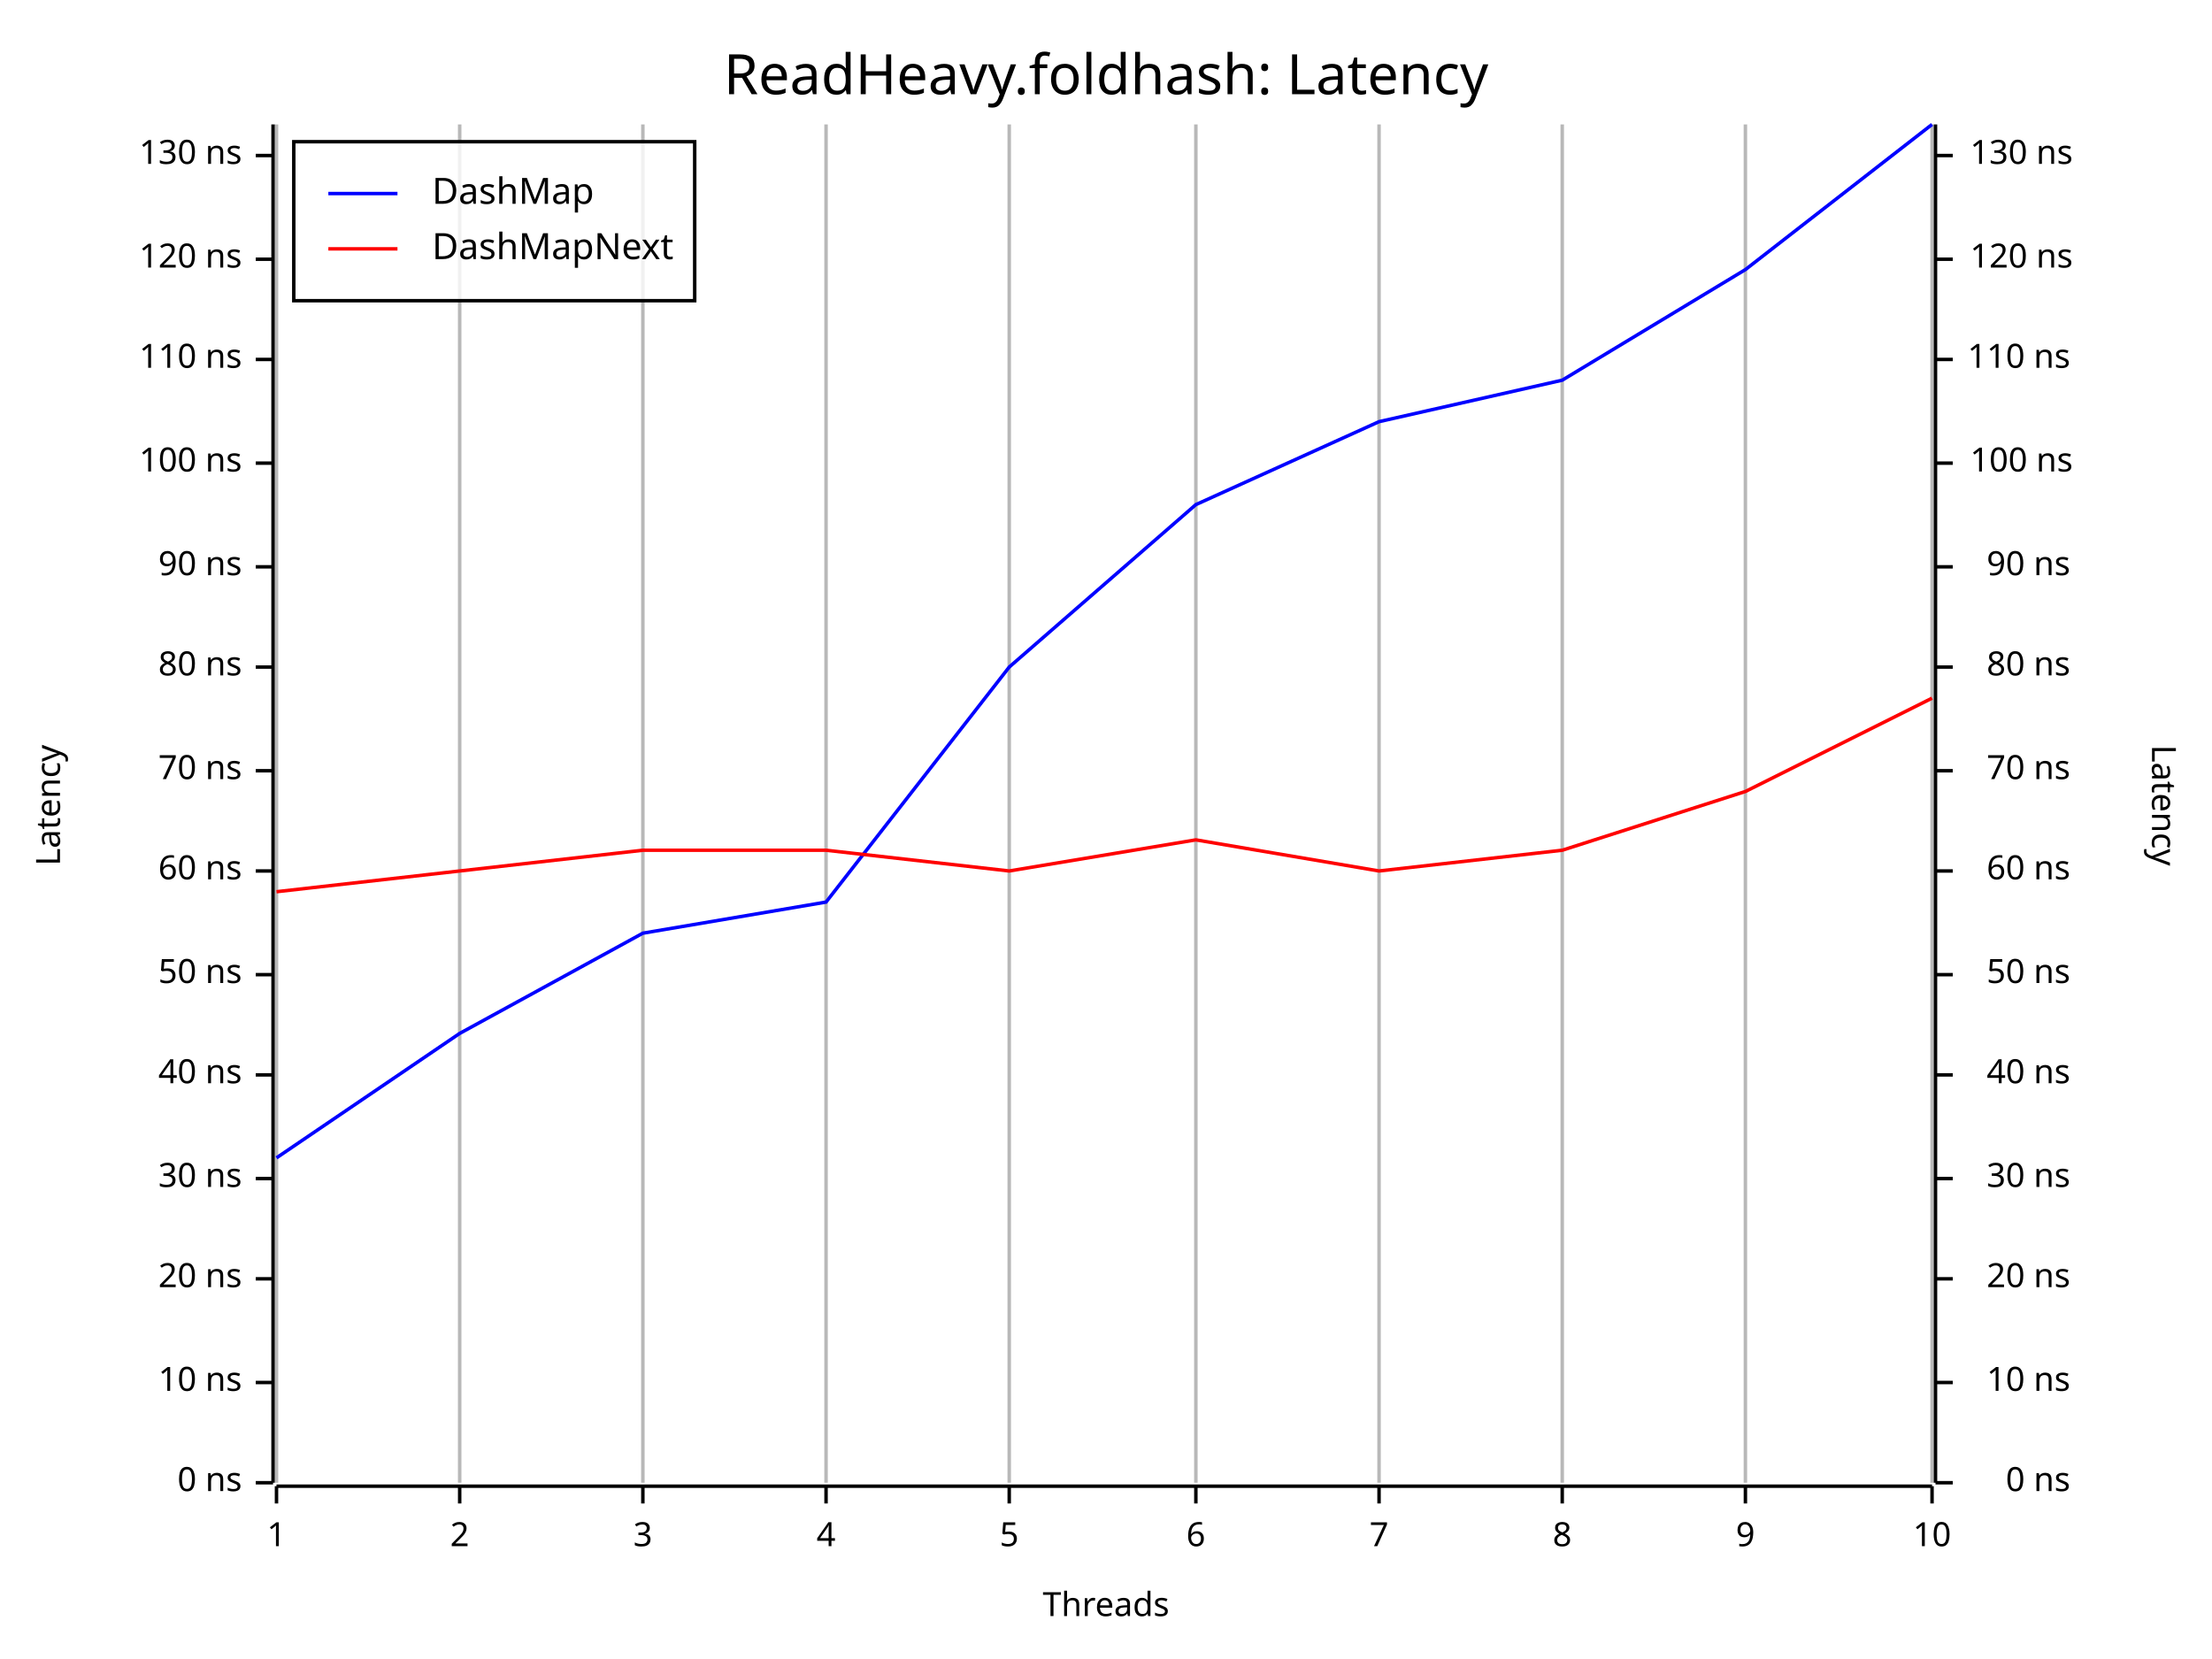
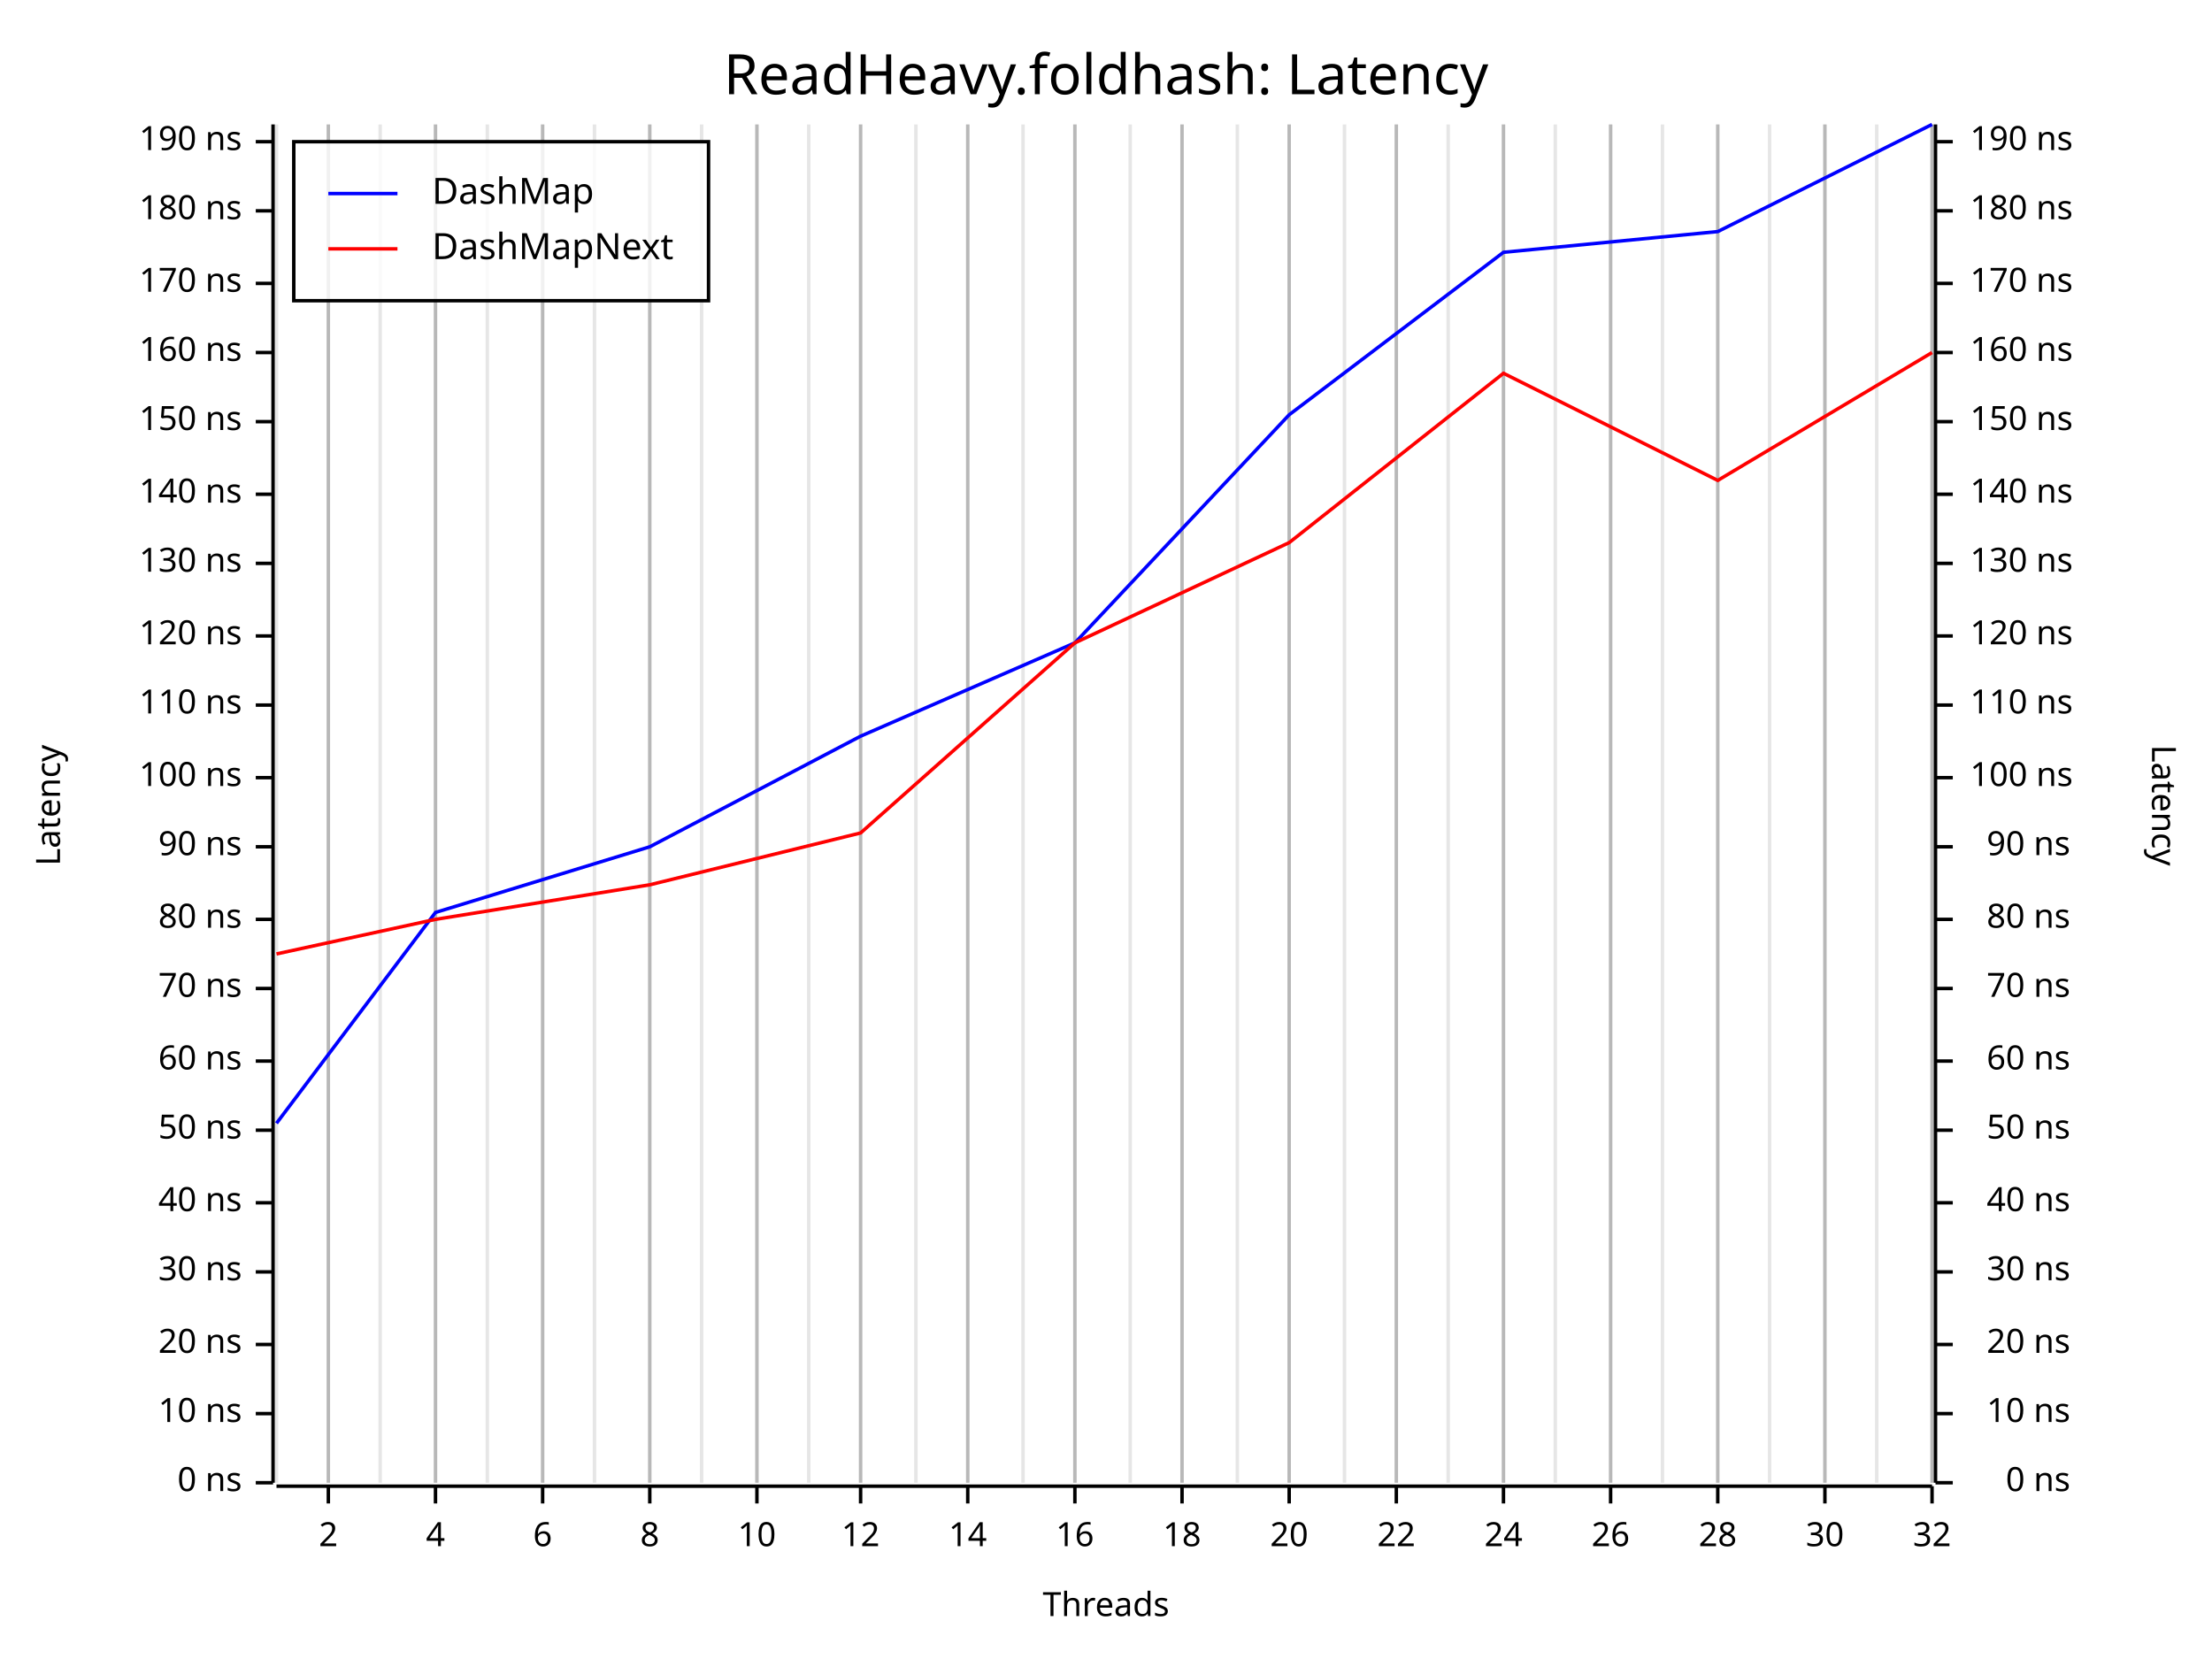
<svg xmlns="http://www.w3.org/2000/svg" width="640" height="480" viewBox="0 0 640 480">
  <rect x="0" y="0" width="640" height="480" opacity="1" fill="#FFFFFF" stroke="none" />
  <text x="320" y="15" dy="0.76em" text-anchor="middle" font-family="Fira Code" font-size="16.129" opacity="1" fill="#000000">
ReadHeavy.foldhash: Latency
</text>
  <line opacity="0.1" stroke="#000000" stroke-width="1" x1="80" y1="429" x2="80" y2="36" />
-   <line opacity="0.1" stroke="#000000" stroke-width="1" x1="133" y1="429" x2="133" y2="36" />
-   <line opacity="0.1" stroke="#000000" stroke-width="1" x1="186" y1="429" x2="186" y2="36" />
-   <line opacity="0.1" stroke="#000000" stroke-width="1" x1="239" y1="429" x2="239" y2="36" />
-   <line opacity="0.1" stroke="#000000" stroke-width="1" x1="292" y1="429" x2="292" y2="36" />
-   <line opacity="0.1" stroke="#000000" stroke-width="1" x1="346" y1="429" x2="346" y2="36" />
-   <line opacity="0.1" stroke="#000000" stroke-width="1" x1="399" y1="429" x2="399" y2="36" />
-   <line opacity="0.1" stroke="#000000" stroke-width="1" x1="452" y1="429" x2="452" y2="36" />
-   <line opacity="0.1" stroke="#000000" stroke-width="1" x1="505" y1="429" x2="505" y2="36" />
+   <line opacity="0.1" stroke="#000000" stroke-width="1" x1="95" y1="429" x2="95" y2="36" />
+   <line opacity="0.1" stroke="#000000" stroke-width="1" x1="110" y1="429" x2="110" y2="36" />
+   <line opacity="0.1" stroke="#000000" stroke-width="1" x1="126" y1="429" x2="126" y2="36" />
+   <line opacity="0.1" stroke="#000000" stroke-width="1" x1="141" y1="429" x2="141" y2="36" />
+   <line opacity="0.1" stroke="#000000" stroke-width="1" x1="157" y1="429" x2="157" y2="36" />
+   <line opacity="0.1" stroke="#000000" stroke-width="1" x1="172" y1="429" x2="172" y2="36" />
+   <line opacity="0.1" stroke="#000000" stroke-width="1" x1="188" y1="429" x2="188" y2="36" />
+   <line opacity="0.1" stroke="#000000" stroke-width="1" x1="203" y1="429" x2="203" y2="36" />
+   <line opacity="0.1" stroke="#000000" stroke-width="1" x1="219" y1="429" x2="219" y2="36" />
+   <line opacity="0.1" stroke="#000000" stroke-width="1" x1="234" y1="429" x2="234" y2="36" />
+   <line opacity="0.1" stroke="#000000" stroke-width="1" x1="249" y1="429" x2="249" y2="36" />
+   <line opacity="0.1" stroke="#000000" stroke-width="1" x1="265" y1="429" x2="265" y2="36" />
+   <line opacity="0.1" stroke="#000000" stroke-width="1" x1="280" y1="429" x2="280" y2="36" />
+   <line opacity="0.1" stroke="#000000" stroke-width="1" x1="296" y1="429" x2="296" y2="36" />
+   <line opacity="0.1" stroke="#000000" stroke-width="1" x1="311" y1="429" x2="311" y2="36" />
+   <line opacity="0.1" stroke="#000000" stroke-width="1" x1="327" y1="429" x2="327" y2="36" />
+   <line opacity="0.1" stroke="#000000" stroke-width="1" x1="342" y1="429" x2="342" y2="36" />
+   <line opacity="0.1" stroke="#000000" stroke-width="1" x1="358" y1="429" x2="358" y2="36" />
+   <line opacity="0.1" stroke="#000000" stroke-width="1" x1="373" y1="429" x2="373" y2="36" />
+   <line opacity="0.1" stroke="#000000" stroke-width="1" x1="389" y1="429" x2="389" y2="36" />
+   <line opacity="0.1" stroke="#000000" stroke-width="1" x1="404" y1="429" x2="404" y2="36" />
+   <line opacity="0.1" stroke="#000000" stroke-width="1" x1="419" y1="429" x2="419" y2="36" />
+   <line opacity="0.1" stroke="#000000" stroke-width="1" x1="435" y1="429" x2="435" y2="36" />
+   <line opacity="0.1" stroke="#000000" stroke-width="1" x1="450" y1="429" x2="450" y2="36" />
+   <line opacity="0.1" stroke="#000000" stroke-width="1" x1="466" y1="429" x2="466" y2="36" />
+   <line opacity="0.1" stroke="#000000" stroke-width="1" x1="481" y1="429" x2="481" y2="36" />
+   <line opacity="0.1" stroke="#000000" stroke-width="1" x1="497" y1="429" x2="497" y2="36" />
+   <line opacity="0.1" stroke="#000000" stroke-width="1" x1="512" y1="429" x2="512" y2="36" />
+   <line opacity="0.1" stroke="#000000" stroke-width="1" x1="528" y1="429" x2="528" y2="36" />
+   <line opacity="0.1" stroke="#000000" stroke-width="1" x1="543" y1="429" x2="543" y2="36" />
  <line opacity="0.1" stroke="#000000" stroke-width="1" x1="559" y1="429" x2="559" y2="36" />
  <text x="10" y="233" dy="0.76em" text-anchor="middle" font-family="sans-serif" font-size="9.677" opacity="1" fill="#000000" transform="rotate(270, 10, 233)">
Latency
</text>
  <text x="320" y="470" dy="-0.5ex" text-anchor="middle" font-family="sans-serif" font-size="9.677" opacity="1" fill="#000000">
Threads
</text>
  <text x="630" y="233" dy="0.76em" text-anchor="middle" font-family="sans-serif" font-size="9.677" opacity="1" fill="#000000" transform="rotate(90, 630, 233)">
Latency
</text>
-   <line opacity="0.2" stroke="#000000" stroke-width="1" x1="80" y1="429" x2="80" y2="36" />
-   <line opacity="0.2" stroke="#000000" stroke-width="1" x1="133" y1="429" x2="133" y2="36" />
-   <line opacity="0.2" stroke="#000000" stroke-width="1" x1="186" y1="429" x2="186" y2="36" />
-   <line opacity="0.2" stroke="#000000" stroke-width="1" x1="239" y1="429" x2="239" y2="36" />
-   <line opacity="0.2" stroke="#000000" stroke-width="1" x1="292" y1="429" x2="292" y2="36" />
-   <line opacity="0.2" stroke="#000000" stroke-width="1" x1="346" y1="429" x2="346" y2="36" />
-   <line opacity="0.2" stroke="#000000" stroke-width="1" x1="399" y1="429" x2="399" y2="36" />
-   <line opacity="0.2" stroke="#000000" stroke-width="1" x1="452" y1="429" x2="452" y2="36" />
-   <line opacity="0.2" stroke="#000000" stroke-width="1" x1="505" y1="429" x2="505" y2="36" />
+   <line opacity="0.2" stroke="#000000" stroke-width="1" x1="95" y1="429" x2="95" y2="36" />
+   <line opacity="0.2" stroke="#000000" stroke-width="1" x1="126" y1="429" x2="126" y2="36" />
+   <line opacity="0.2" stroke="#000000" stroke-width="1" x1="157" y1="429" x2="157" y2="36" />
+   <line opacity="0.2" stroke="#000000" stroke-width="1" x1="188" y1="429" x2="188" y2="36" />
+   <line opacity="0.2" stroke="#000000" stroke-width="1" x1="219" y1="429" x2="219" y2="36" />
+   <line opacity="0.2" stroke="#000000" stroke-width="1" x1="249" y1="429" x2="249" y2="36" />
+   <line opacity="0.2" stroke="#000000" stroke-width="1" x1="280" y1="429" x2="280" y2="36" />
+   <line opacity="0.2" stroke="#000000" stroke-width="1" x1="311" y1="429" x2="311" y2="36" />
+   <line opacity="0.2" stroke="#000000" stroke-width="1" x1="342" y1="429" x2="342" y2="36" />
+   <line opacity="0.2" stroke="#000000" stroke-width="1" x1="373" y1="429" x2="373" y2="36" />
+   <line opacity="0.2" stroke="#000000" stroke-width="1" x1="404" y1="429" x2="404" y2="36" />
+   <line opacity="0.2" stroke="#000000" stroke-width="1" x1="435" y1="429" x2="435" y2="36" />
+   <line opacity="0.2" stroke="#000000" stroke-width="1" x1="466" y1="429" x2="466" y2="36" />
+   <line opacity="0.2" stroke="#000000" stroke-width="1" x1="497" y1="429" x2="497" y2="36" />
+   <line opacity="0.2" stroke="#000000" stroke-width="1" x1="528" y1="429" x2="528" y2="36" />
  <line opacity="0.2" stroke="#000000" stroke-width="1" x1="559" y1="429" x2="559" y2="36" />
  <polyline fill="none" opacity="1" stroke="#000000" stroke-width="1" points="79,36 79,429 " />
  <text x="70" y="429" dy="0.5ex" text-anchor="end" font-family="sans-serif" font-size="9.677" opacity="1" fill="#000000">
0 ns
</text>
  <polyline fill="none" opacity="1" stroke="#000000" stroke-width="1" points="74,429 79,429 " />
-   <text x="70" y="400" dy="0.5ex" text-anchor="end" font-family="sans-serif" font-size="9.677" opacity="1" fill="#000000">
+   <text x="70" y="409" dy="0.5ex" text-anchor="end" font-family="sans-serif" font-size="9.677" opacity="1" fill="#000000">
10 ns
</text>
-   <polyline fill="none" opacity="1" stroke="#000000" stroke-width="1" points="74,400 79,400 " />
-   <text x="70" y="370" dy="0.5ex" text-anchor="end" font-family="sans-serif" font-size="9.677" opacity="1" fill="#000000">
+   <polyline fill="none" opacity="1" stroke="#000000" stroke-width="1" points="74,409 79,409 " />
+   <text x="70" y="389" dy="0.5ex" text-anchor="end" font-family="sans-serif" font-size="9.677" opacity="1" fill="#000000">
20 ns
</text>
-   <polyline fill="none" opacity="1" stroke="#000000" stroke-width="1" points="74,370 79,370 " />
-   <text x="70" y="341" dy="0.5ex" text-anchor="end" font-family="sans-serif" font-size="9.677" opacity="1" fill="#000000">
+   <polyline fill="none" opacity="1" stroke="#000000" stroke-width="1" points="74,389 79,389 " />
+   <text x="70" y="368" dy="0.5ex" text-anchor="end" font-family="sans-serif" font-size="9.677" opacity="1" fill="#000000">
30 ns
</text>
-   <polyline fill="none" opacity="1" stroke="#000000" stroke-width="1" points="74,341 79,341 " />
-   <text x="70" y="311" dy="0.5ex" text-anchor="end" font-family="sans-serif" font-size="9.677" opacity="1" fill="#000000">
+   <polyline fill="none" opacity="1" stroke="#000000" stroke-width="1" points="74,368 79,368 " />
+   <text x="70" y="348" dy="0.5ex" text-anchor="end" font-family="sans-serif" font-size="9.677" opacity="1" fill="#000000">
40 ns
</text>
-   <polyline fill="none" opacity="1" stroke="#000000" stroke-width="1" points="74,311 79,311 " />
-   <text x="70" y="282" dy="0.5ex" text-anchor="end" font-family="sans-serif" font-size="9.677" opacity="1" fill="#000000">
+   <polyline fill="none" opacity="1" stroke="#000000" stroke-width="1" points="74,348 79,348 " />
+   <text x="70" y="327" dy="0.5ex" text-anchor="end" font-family="sans-serif" font-size="9.677" opacity="1" fill="#000000">
50 ns
</text>
-   <polyline fill="none" opacity="1" stroke="#000000" stroke-width="1" points="74,282 79,282 " />
-   <text x="70" y="252" dy="0.5ex" text-anchor="end" font-family="sans-serif" font-size="9.677" opacity="1" fill="#000000">
+   <polyline fill="none" opacity="1" stroke="#000000" stroke-width="1" points="74,327 79,327 " />
+   <text x="70" y="307" dy="0.5ex" text-anchor="end" font-family="sans-serif" font-size="9.677" opacity="1" fill="#000000">
60 ns
</text>
-   <polyline fill="none" opacity="1" stroke="#000000" stroke-width="1" points="74,252 79,252 " />
-   <text x="70" y="223" dy="0.5ex" text-anchor="end" font-family="sans-serif" font-size="9.677" opacity="1" fill="#000000">
+   <polyline fill="none" opacity="1" stroke="#000000" stroke-width="1" points="74,307 79,307 " />
+   <text x="70" y="286" dy="0.5ex" text-anchor="end" font-family="sans-serif" font-size="9.677" opacity="1" fill="#000000">
70 ns
</text>
-   <polyline fill="none" opacity="1" stroke="#000000" stroke-width="1" points="74,223 79,223 " />
-   <text x="70" y="193" dy="0.5ex" text-anchor="end" font-family="sans-serif" font-size="9.677" opacity="1" fill="#000000">
+   <polyline fill="none" opacity="1" stroke="#000000" stroke-width="1" points="74,286 79,286 " />
+   <text x="70" y="266" dy="0.5ex" text-anchor="end" font-family="sans-serif" font-size="9.677" opacity="1" fill="#000000">
80 ns
</text>
-   <polyline fill="none" opacity="1" stroke="#000000" stroke-width="1" points="74,193 79,193 " />
-   <text x="70" y="164" dy="0.5ex" text-anchor="end" font-family="sans-serif" font-size="9.677" opacity="1" fill="#000000">
+   <polyline fill="none" opacity="1" stroke="#000000" stroke-width="1" points="74,266 79,266 " />
+   <text x="70" y="245" dy="0.5ex" text-anchor="end" font-family="sans-serif" font-size="9.677" opacity="1" fill="#000000">
90 ns
</text>
-   <polyline fill="none" opacity="1" stroke="#000000" stroke-width="1" points="74,164 79,164 " />
-   <text x="70" y="134" dy="0.5ex" text-anchor="end" font-family="sans-serif" font-size="9.677" opacity="1" fill="#000000">
+   <polyline fill="none" opacity="1" stroke="#000000" stroke-width="1" points="74,245 79,245 " />
+   <text x="70" y="225" dy="0.5ex" text-anchor="end" font-family="sans-serif" font-size="9.677" opacity="1" fill="#000000">
100 ns
</text>
-   <polyline fill="none" opacity="1" stroke="#000000" stroke-width="1" points="74,134 79,134 " />
-   <text x="70" y="104" dy="0.5ex" text-anchor="end" font-family="sans-serif" font-size="9.677" opacity="1" fill="#000000">
+   <polyline fill="none" opacity="1" stroke="#000000" stroke-width="1" points="74,225 79,225 " />
+   <text x="70" y="204" dy="0.5ex" text-anchor="end" font-family="sans-serif" font-size="9.677" opacity="1" fill="#000000">
110 ns
</text>
-   <polyline fill="none" opacity="1" stroke="#000000" stroke-width="1" points="74,104 79,104 " />
-   <text x="70" y="75" dy="0.5ex" text-anchor="end" font-family="sans-serif" font-size="9.677" opacity="1" fill="#000000">
+   <polyline fill="none" opacity="1" stroke="#000000" stroke-width="1" points="74,204 79,204 " />
+   <text x="70" y="184" dy="0.5ex" text-anchor="end" font-family="sans-serif" font-size="9.677" opacity="1" fill="#000000">
120 ns
</text>
-   <polyline fill="none" opacity="1" stroke="#000000" stroke-width="1" points="74,75 79,75 " />
-   <text x="70" y="45" dy="0.5ex" text-anchor="end" font-family="sans-serif" font-size="9.677" opacity="1" fill="#000000">
+   <polyline fill="none" opacity="1" stroke="#000000" stroke-width="1" points="74,184 79,184 " />
+   <text x="70" y="163" dy="0.5ex" text-anchor="end" font-family="sans-serif" font-size="9.677" opacity="1" fill="#000000">
130 ns
</text>
-   <polyline fill="none" opacity="1" stroke="#000000" stroke-width="1" points="74,45 79,45 " />
+   <polyline fill="none" opacity="1" stroke="#000000" stroke-width="1" points="74,163 79,163 " />
+   <text x="70" y="143" dy="0.5ex" text-anchor="end" font-family="sans-serif" font-size="9.677" opacity="1" fill="#000000">
+ 140 ns
+ </text>
+   <polyline fill="none" opacity="1" stroke="#000000" stroke-width="1" points="74,143 79,143 " />
+   <text x="70" y="122" dy="0.5ex" text-anchor="end" font-family="sans-serif" font-size="9.677" opacity="1" fill="#000000">
+ 150 ns
+ </text>
+   <polyline fill="none" opacity="1" stroke="#000000" stroke-width="1" points="74,122 79,122 " />
+   <text x="70" y="102" dy="0.5ex" text-anchor="end" font-family="sans-serif" font-size="9.677" opacity="1" fill="#000000">
+ 160 ns
+ </text>
+   <polyline fill="none" opacity="1" stroke="#000000" stroke-width="1" points="74,102 79,102 " />
+   <text x="70" y="82" dy="0.5ex" text-anchor="end" font-family="sans-serif" font-size="9.677" opacity="1" fill="#000000">
+ 170 ns
+ </text>
+   <polyline fill="none" opacity="1" stroke="#000000" stroke-width="1" points="74,82 79,82 " />
+   <text x="70" y="61" dy="0.5ex" text-anchor="end" font-family="sans-serif" font-size="9.677" opacity="1" fill="#000000">
+ 180 ns
+ </text>
+   <polyline fill="none" opacity="1" stroke="#000000" stroke-width="1" points="74,61 79,61 " />
+   <text x="70" y="41" dy="0.5ex" text-anchor="end" font-family="sans-serif" font-size="9.677" opacity="1" fill="#000000">
+ 190 ns
+ </text>
+   <polyline fill="none" opacity="1" stroke="#000000" stroke-width="1" points="74,41 79,41 " />
  <polyline fill="none" opacity="1" stroke="#000000" stroke-width="1" points="80,430 559,430 " />
-   <text x="80" y="440" dy="0.76em" text-anchor="middle" font-family="sans-serif" font-size="9.677" opacity="1" fill="#000000">
- 1
- </text>
-   <polyline fill="none" opacity="1" stroke="#000000" stroke-width="1" points="80,430 80,435 " />
-   <text x="133" y="440" dy="0.76em" text-anchor="middle" font-family="sans-serif" font-size="9.677" opacity="1" fill="#000000">
+   <text x="95" y="440" dy="0.76em" text-anchor="middle" font-family="sans-serif" font-size="9.677" opacity="1" fill="#000000">
2
</text>
-   <polyline fill="none" opacity="1" stroke="#000000" stroke-width="1" points="133,430 133,435 " />
-   <text x="186" y="440" dy="0.76em" text-anchor="middle" font-family="sans-serif" font-size="9.677" opacity="1" fill="#000000">
- 3
- </text>
-   <polyline fill="none" opacity="1" stroke="#000000" stroke-width="1" points="186,430 186,435 " />
-   <text x="239" y="440" dy="0.76em" text-anchor="middle" font-family="sans-serif" font-size="9.677" opacity="1" fill="#000000">
+   <polyline fill="none" opacity="1" stroke="#000000" stroke-width="1" points="95,430 95,435 " />
+   <text x="126" y="440" dy="0.76em" text-anchor="middle" font-family="sans-serif" font-size="9.677" opacity="1" fill="#000000">
4
</text>
-   <polyline fill="none" opacity="1" stroke="#000000" stroke-width="1" points="239,430 239,435 " />
-   <text x="292" y="440" dy="0.76em" text-anchor="middle" font-family="sans-serif" font-size="9.677" opacity="1" fill="#000000">
- 5
- </text>
-   <polyline fill="none" opacity="1" stroke="#000000" stroke-width="1" points="292,430 292,435 " />
-   <text x="346" y="440" dy="0.76em" text-anchor="middle" font-family="sans-serif" font-size="9.677" opacity="1" fill="#000000">
+   <polyline fill="none" opacity="1" stroke="#000000" stroke-width="1" points="126,430 126,435 " />
+   <text x="157" y="440" dy="0.76em" text-anchor="middle" font-family="sans-serif" font-size="9.677" opacity="1" fill="#000000">
6
</text>
-   <polyline fill="none" opacity="1" stroke="#000000" stroke-width="1" points="346,430 346,435 " />
-   <text x="399" y="440" dy="0.76em" text-anchor="middle" font-family="sans-serif" font-size="9.677" opacity="1" fill="#000000">
- 7
- </text>
-   <polyline fill="none" opacity="1" stroke="#000000" stroke-width="1" points="399,430 399,435 " />
-   <text x="452" y="440" dy="0.76em" text-anchor="middle" font-family="sans-serif" font-size="9.677" opacity="1" fill="#000000">
+   <polyline fill="none" opacity="1" stroke="#000000" stroke-width="1" points="157,430 157,435 " />
+   <text x="188" y="440" dy="0.76em" text-anchor="middle" font-family="sans-serif" font-size="9.677" opacity="1" fill="#000000">
8
</text>
-   <polyline fill="none" opacity="1" stroke="#000000" stroke-width="1" points="452,430 452,435 " />
-   <text x="505" y="440" dy="0.76em" text-anchor="middle" font-family="sans-serif" font-size="9.677" opacity="1" fill="#000000">
- 9
- </text>
-   <polyline fill="none" opacity="1" stroke="#000000" stroke-width="1" points="505,430 505,435 " />
+   <polyline fill="none" opacity="1" stroke="#000000" stroke-width="1" points="188,430 188,435 " />
+   <text x="219" y="440" dy="0.76em" text-anchor="middle" font-family="sans-serif" font-size="9.677" opacity="1" fill="#000000">
+ 10
+ </text>
+   <polyline fill="none" opacity="1" stroke="#000000" stroke-width="1" points="219,430 219,435 " />
+   <text x="249" y="440" dy="0.76em" text-anchor="middle" font-family="sans-serif" font-size="9.677" opacity="1" fill="#000000">
+ 12
+ </text>
+   <polyline fill="none" opacity="1" stroke="#000000" stroke-width="1" points="249,430 249,435 " />
+   <text x="280" y="440" dy="0.76em" text-anchor="middle" font-family="sans-serif" font-size="9.677" opacity="1" fill="#000000">
+ 14
+ </text>
+   <polyline fill="none" opacity="1" stroke="#000000" stroke-width="1" points="280,430 280,435 " />
+   <text x="311" y="440" dy="0.76em" text-anchor="middle" font-family="sans-serif" font-size="9.677" opacity="1" fill="#000000">
+ 16
+ </text>
+   <polyline fill="none" opacity="1" stroke="#000000" stroke-width="1" points="311,430 311,435 " />
+   <text x="342" y="440" dy="0.76em" text-anchor="middle" font-family="sans-serif" font-size="9.677" opacity="1" fill="#000000">
+ 18
+ </text>
+   <polyline fill="none" opacity="1" stroke="#000000" stroke-width="1" points="342,430 342,435 " />
+   <text x="373" y="440" dy="0.76em" text-anchor="middle" font-family="sans-serif" font-size="9.677" opacity="1" fill="#000000">
+ 20
+ </text>
+   <polyline fill="none" opacity="1" stroke="#000000" stroke-width="1" points="373,430 373,435 " />
+   <text x="404" y="440" dy="0.76em" text-anchor="middle" font-family="sans-serif" font-size="9.677" opacity="1" fill="#000000">
+ 22
+ </text>
+   <polyline fill="none" opacity="1" stroke="#000000" stroke-width="1" points="404,430 404,435 " />
+   <text x="435" y="440" dy="0.76em" text-anchor="middle" font-family="sans-serif" font-size="9.677" opacity="1" fill="#000000">
+ 24
+ </text>
+   <polyline fill="none" opacity="1" stroke="#000000" stroke-width="1" points="435,430 435,435 " />
+   <text x="466" y="440" dy="0.76em" text-anchor="middle" font-family="sans-serif" font-size="9.677" opacity="1" fill="#000000">
+ 26
+ </text>
+   <polyline fill="none" opacity="1" stroke="#000000" stroke-width="1" points="466,430 466,435 " />
+   <text x="497" y="440" dy="0.76em" text-anchor="middle" font-family="sans-serif" font-size="9.677" opacity="1" fill="#000000">
+ 28
+ </text>
+   <polyline fill="none" opacity="1" stroke="#000000" stroke-width="1" points="497,430 497,435 " />
+   <text x="528" y="440" dy="0.76em" text-anchor="middle" font-family="sans-serif" font-size="9.677" opacity="1" fill="#000000">
+ 30
+ </text>
+   <polyline fill="none" opacity="1" stroke="#000000" stroke-width="1" points="528,430 528,435 " />
  <text x="559" y="440" dy="0.76em" text-anchor="middle" font-family="sans-serif" font-size="9.677" opacity="1" fill="#000000">
- 10
+ 32
</text>
  <polyline fill="none" opacity="1" stroke="#000000" stroke-width="1" points="559,430 559,435 " />
  <polyline fill="none" opacity="1" stroke="#000000" stroke-width="1" points="560,36 560,429 " />
  <text x="599" y="429" dy="0.5ex" text-anchor="end" font-family="sans-serif" font-size="9.677" opacity="1" fill="#000000">
0 ns
</text>
  <polyline fill="none" opacity="1" stroke="#000000" stroke-width="1" points="560,429 565,429 " />
-   <text x="599" y="400" dy="0.5ex" text-anchor="end" font-family="sans-serif" font-size="9.677" opacity="1" fill="#000000">
+   <text x="599" y="409" dy="0.5ex" text-anchor="end" font-family="sans-serif" font-size="9.677" opacity="1" fill="#000000">
10 ns
</text>
-   <polyline fill="none" opacity="1" stroke="#000000" stroke-width="1" points="560,400 565,400 " />
-   <text x="599" y="370" dy="0.5ex" text-anchor="end" font-family="sans-serif" font-size="9.677" opacity="1" fill="#000000">
+   <polyline fill="none" opacity="1" stroke="#000000" stroke-width="1" points="560,409 565,409 " />
+   <text x="599" y="389" dy="0.5ex" text-anchor="end" font-family="sans-serif" font-size="9.677" opacity="1" fill="#000000">
20 ns
</text>
-   <polyline fill="none" opacity="1" stroke="#000000" stroke-width="1" points="560,370 565,370 " />
-   <text x="599" y="341" dy="0.5ex" text-anchor="end" font-family="sans-serif" font-size="9.677" opacity="1" fill="#000000">
+   <polyline fill="none" opacity="1" stroke="#000000" stroke-width="1" points="560,389 565,389 " />
+   <text x="599" y="368" dy="0.5ex" text-anchor="end" font-family="sans-serif" font-size="9.677" opacity="1" fill="#000000">
30 ns
</text>
-   <polyline fill="none" opacity="1" stroke="#000000" stroke-width="1" points="560,341 565,341 " />
-   <text x="599" y="311" dy="0.5ex" text-anchor="end" font-family="sans-serif" font-size="9.677" opacity="1" fill="#000000">
+   <polyline fill="none" opacity="1" stroke="#000000" stroke-width="1" points="560,368 565,368 " />
+   <text x="599" y="348" dy="0.5ex" text-anchor="end" font-family="sans-serif" font-size="9.677" opacity="1" fill="#000000">
40 ns
</text>
-   <polyline fill="none" opacity="1" stroke="#000000" stroke-width="1" points="560,311 565,311 " />
-   <text x="599" y="282" dy="0.5ex" text-anchor="end" font-family="sans-serif" font-size="9.677" opacity="1" fill="#000000">
+   <polyline fill="none" opacity="1" stroke="#000000" stroke-width="1" points="560,348 565,348 " />
+   <text x="599" y="327" dy="0.5ex" text-anchor="end" font-family="sans-serif" font-size="9.677" opacity="1" fill="#000000">
50 ns
</text>
-   <polyline fill="none" opacity="1" stroke="#000000" stroke-width="1" points="560,282 565,282 " />
-   <text x="599" y="252" dy="0.5ex" text-anchor="end" font-family="sans-serif" font-size="9.677" opacity="1" fill="#000000">
+   <polyline fill="none" opacity="1" stroke="#000000" stroke-width="1" points="560,327 565,327 " />
+   <text x="599" y="307" dy="0.5ex" text-anchor="end" font-family="sans-serif" font-size="9.677" opacity="1" fill="#000000">
60 ns
</text>
-   <polyline fill="none" opacity="1" stroke="#000000" stroke-width="1" points="560,252 565,252 " />
-   <text x="599" y="223" dy="0.5ex" text-anchor="end" font-family="sans-serif" font-size="9.677" opacity="1" fill="#000000">
+   <polyline fill="none" opacity="1" stroke="#000000" stroke-width="1" points="560,307 565,307 " />
+   <text x="599" y="286" dy="0.5ex" text-anchor="end" font-family="sans-serif" font-size="9.677" opacity="1" fill="#000000">
70 ns
</text>
-   <polyline fill="none" opacity="1" stroke="#000000" stroke-width="1" points="560,223 565,223 " />
-   <text x="599" y="193" dy="0.5ex" text-anchor="end" font-family="sans-serif" font-size="9.677" opacity="1" fill="#000000">
+   <polyline fill="none" opacity="1" stroke="#000000" stroke-width="1" points="560,286 565,286 " />
+   <text x="599" y="266" dy="0.5ex" text-anchor="end" font-family="sans-serif" font-size="9.677" opacity="1" fill="#000000">
80 ns
</text>
-   <polyline fill="none" opacity="1" stroke="#000000" stroke-width="1" points="560,193 565,193 " />
-   <text x="599" y="164" dy="0.5ex" text-anchor="end" font-family="sans-serif" font-size="9.677" opacity="1" fill="#000000">
+   <polyline fill="none" opacity="1" stroke="#000000" stroke-width="1" points="560,266 565,266 " />
+   <text x="599" y="245" dy="0.5ex" text-anchor="end" font-family="sans-serif" font-size="9.677" opacity="1" fill="#000000">
90 ns
</text>
-   <polyline fill="none" opacity="1" stroke="#000000" stroke-width="1" points="560,164 565,164 " />
-   <text x="570" y="134" dy="0.5ex" text-anchor="start" font-family="sans-serif" font-size="9.677" opacity="1" fill="#000000">
+   <polyline fill="none" opacity="1" stroke="#000000" stroke-width="1" points="560,245 565,245 " />
+   <text x="570" y="225" dy="0.5ex" text-anchor="start" font-family="sans-serif" font-size="9.677" opacity="1" fill="#000000">
100 ns
</text>
-   <polyline fill="none" opacity="1" stroke="#000000" stroke-width="1" points="560,134 565,134 " />
-   <text x="599" y="104" dy="0.5ex" text-anchor="end" font-family="sans-serif" font-size="9.677" opacity="1" fill="#000000">
+   <polyline fill="none" opacity="1" stroke="#000000" stroke-width="1" points="560,225 565,225 " />
+   <text x="570" y="204" dy="0.5ex" text-anchor="start" font-family="sans-serif" font-size="9.677" opacity="1" fill="#000000">
110 ns
</text>
-   <polyline fill="none" opacity="1" stroke="#000000" stroke-width="1" points="560,104 565,104 " />
-   <text x="570" y="75" dy="0.5ex" text-anchor="start" font-family="sans-serif" font-size="9.677" opacity="1" fill="#000000">
+   <polyline fill="none" opacity="1" stroke="#000000" stroke-width="1" points="560,204 565,204 " />
+   <text x="570" y="184" dy="0.5ex" text-anchor="start" font-family="sans-serif" font-size="9.677" opacity="1" fill="#000000">
120 ns
</text>
-   <polyline fill="none" opacity="1" stroke="#000000" stroke-width="1" points="560,75 565,75 " />
-   <text x="570" y="45" dy="0.5ex" text-anchor="start" font-family="sans-serif" font-size="9.677" opacity="1" fill="#000000">
+   <polyline fill="none" opacity="1" stroke="#000000" stroke-width="1" points="560,184 565,184 " />
+   <text x="570" y="163" dy="0.5ex" text-anchor="start" font-family="sans-serif" font-size="9.677" opacity="1" fill="#000000">
130 ns
</text>
-   <polyline fill="none" opacity="1" stroke="#000000" stroke-width="1" points="560,45 565,45 " />
-   <polyline fill="none" opacity="1" stroke="#0000FF" stroke-width="1" points="80,335 133,299 186,270 239,261 292,193 346,146 399,122 452,110 505,78 559,36 " />
-   <polyline fill="none" opacity="1" stroke="#FF0000" stroke-width="1" points="80,258 133,252 186,246 239,246 292,252 346,243 399,252 452,246 505,229 559,202 " />
-   <rect x="85" y="41" width="116" height="46" opacity="0.8" fill="#FFFFFF" stroke="none" />
-   <rect x="85" y="41" width="116" height="46" opacity="1" fill="none" stroke="#000000" />
+   <polyline fill="none" opacity="1" stroke="#000000" stroke-width="1" points="560,163 565,163 " />
+   <text x="570" y="143" dy="0.5ex" text-anchor="start" font-family="sans-serif" font-size="9.677" opacity="1" fill="#000000">
+ 140 ns
+ </text>
+   <polyline fill="none" opacity="1" stroke="#000000" stroke-width="1" points="560,143 565,143 " />
+   <text x="570" y="122" dy="0.5ex" text-anchor="start" font-family="sans-serif" font-size="9.677" opacity="1" fill="#000000">
+ 150 ns
+ </text>
+   <polyline fill="none" opacity="1" stroke="#000000" stroke-width="1" points="560,122 565,122 " />
+   <text x="570" y="102" dy="0.5ex" text-anchor="start" font-family="sans-serif" font-size="9.677" opacity="1" fill="#000000">
+ 160 ns
+ </text>
+   <polyline fill="none" opacity="1" stroke="#000000" stroke-width="1" points="560,102 565,102 " />
+   <text x="570" y="82" dy="0.5ex" text-anchor="start" font-family="sans-serif" font-size="9.677" opacity="1" fill="#000000">
+ 170 ns
+ </text>
+   <polyline fill="none" opacity="1" stroke="#000000" stroke-width="1" points="560,82 565,82 " />
+   <text x="570" y="61" dy="0.5ex" text-anchor="start" font-family="sans-serif" font-size="9.677" opacity="1" fill="#000000">
+ 180 ns
+ </text>
+   <polyline fill="none" opacity="1" stroke="#000000" stroke-width="1" points="560,61 565,61 " />
+   <text x="570" y="41" dy="0.5ex" text-anchor="start" font-family="sans-serif" font-size="9.677" opacity="1" fill="#000000">
+ 190 ns
+ </text>
+   <polyline fill="none" opacity="1" stroke="#000000" stroke-width="1" points="560,41 565,41 " />
+   <polyline fill="none" opacity="1" stroke="#0000FF" stroke-width="1" points="80,325 126,264 188,245 249,213 311,186 373,120 435,73 497,67 559,36 " />
+   <polyline fill="none" opacity="1" stroke="#FF0000" stroke-width="1" points="80,276 126,266 188,256 249,241 311,186 373,157 435,108 497,139 559,102 " />
+   <rect x="85" y="41" width="120" height="46" opacity="0.8" fill="#FFFFFF" stroke="none" />
+   <rect x="85" y="41" width="120" height="46" opacity="1" fill="none" stroke="#000000" />
  <text x="125" y="51" dy="0.76em" text-anchor="start" font-family="Fira Code" font-size="10.484" opacity="1" fill="#000000">
DashMap
</text>
  <text x="125" y="67" dy="0.76em" text-anchor="start" font-family="Fira Code" font-size="10.484" opacity="1" fill="#000000">
DashMapNext
</text>
  <polyline fill="none" opacity="1" stroke="#0000FF" stroke-width="1" points="95,56 115,56 " />
  <polyline fill="none" opacity="1" stroke="#FF0000" stroke-width="1" points="95,72 115,72 " />
</svg>
